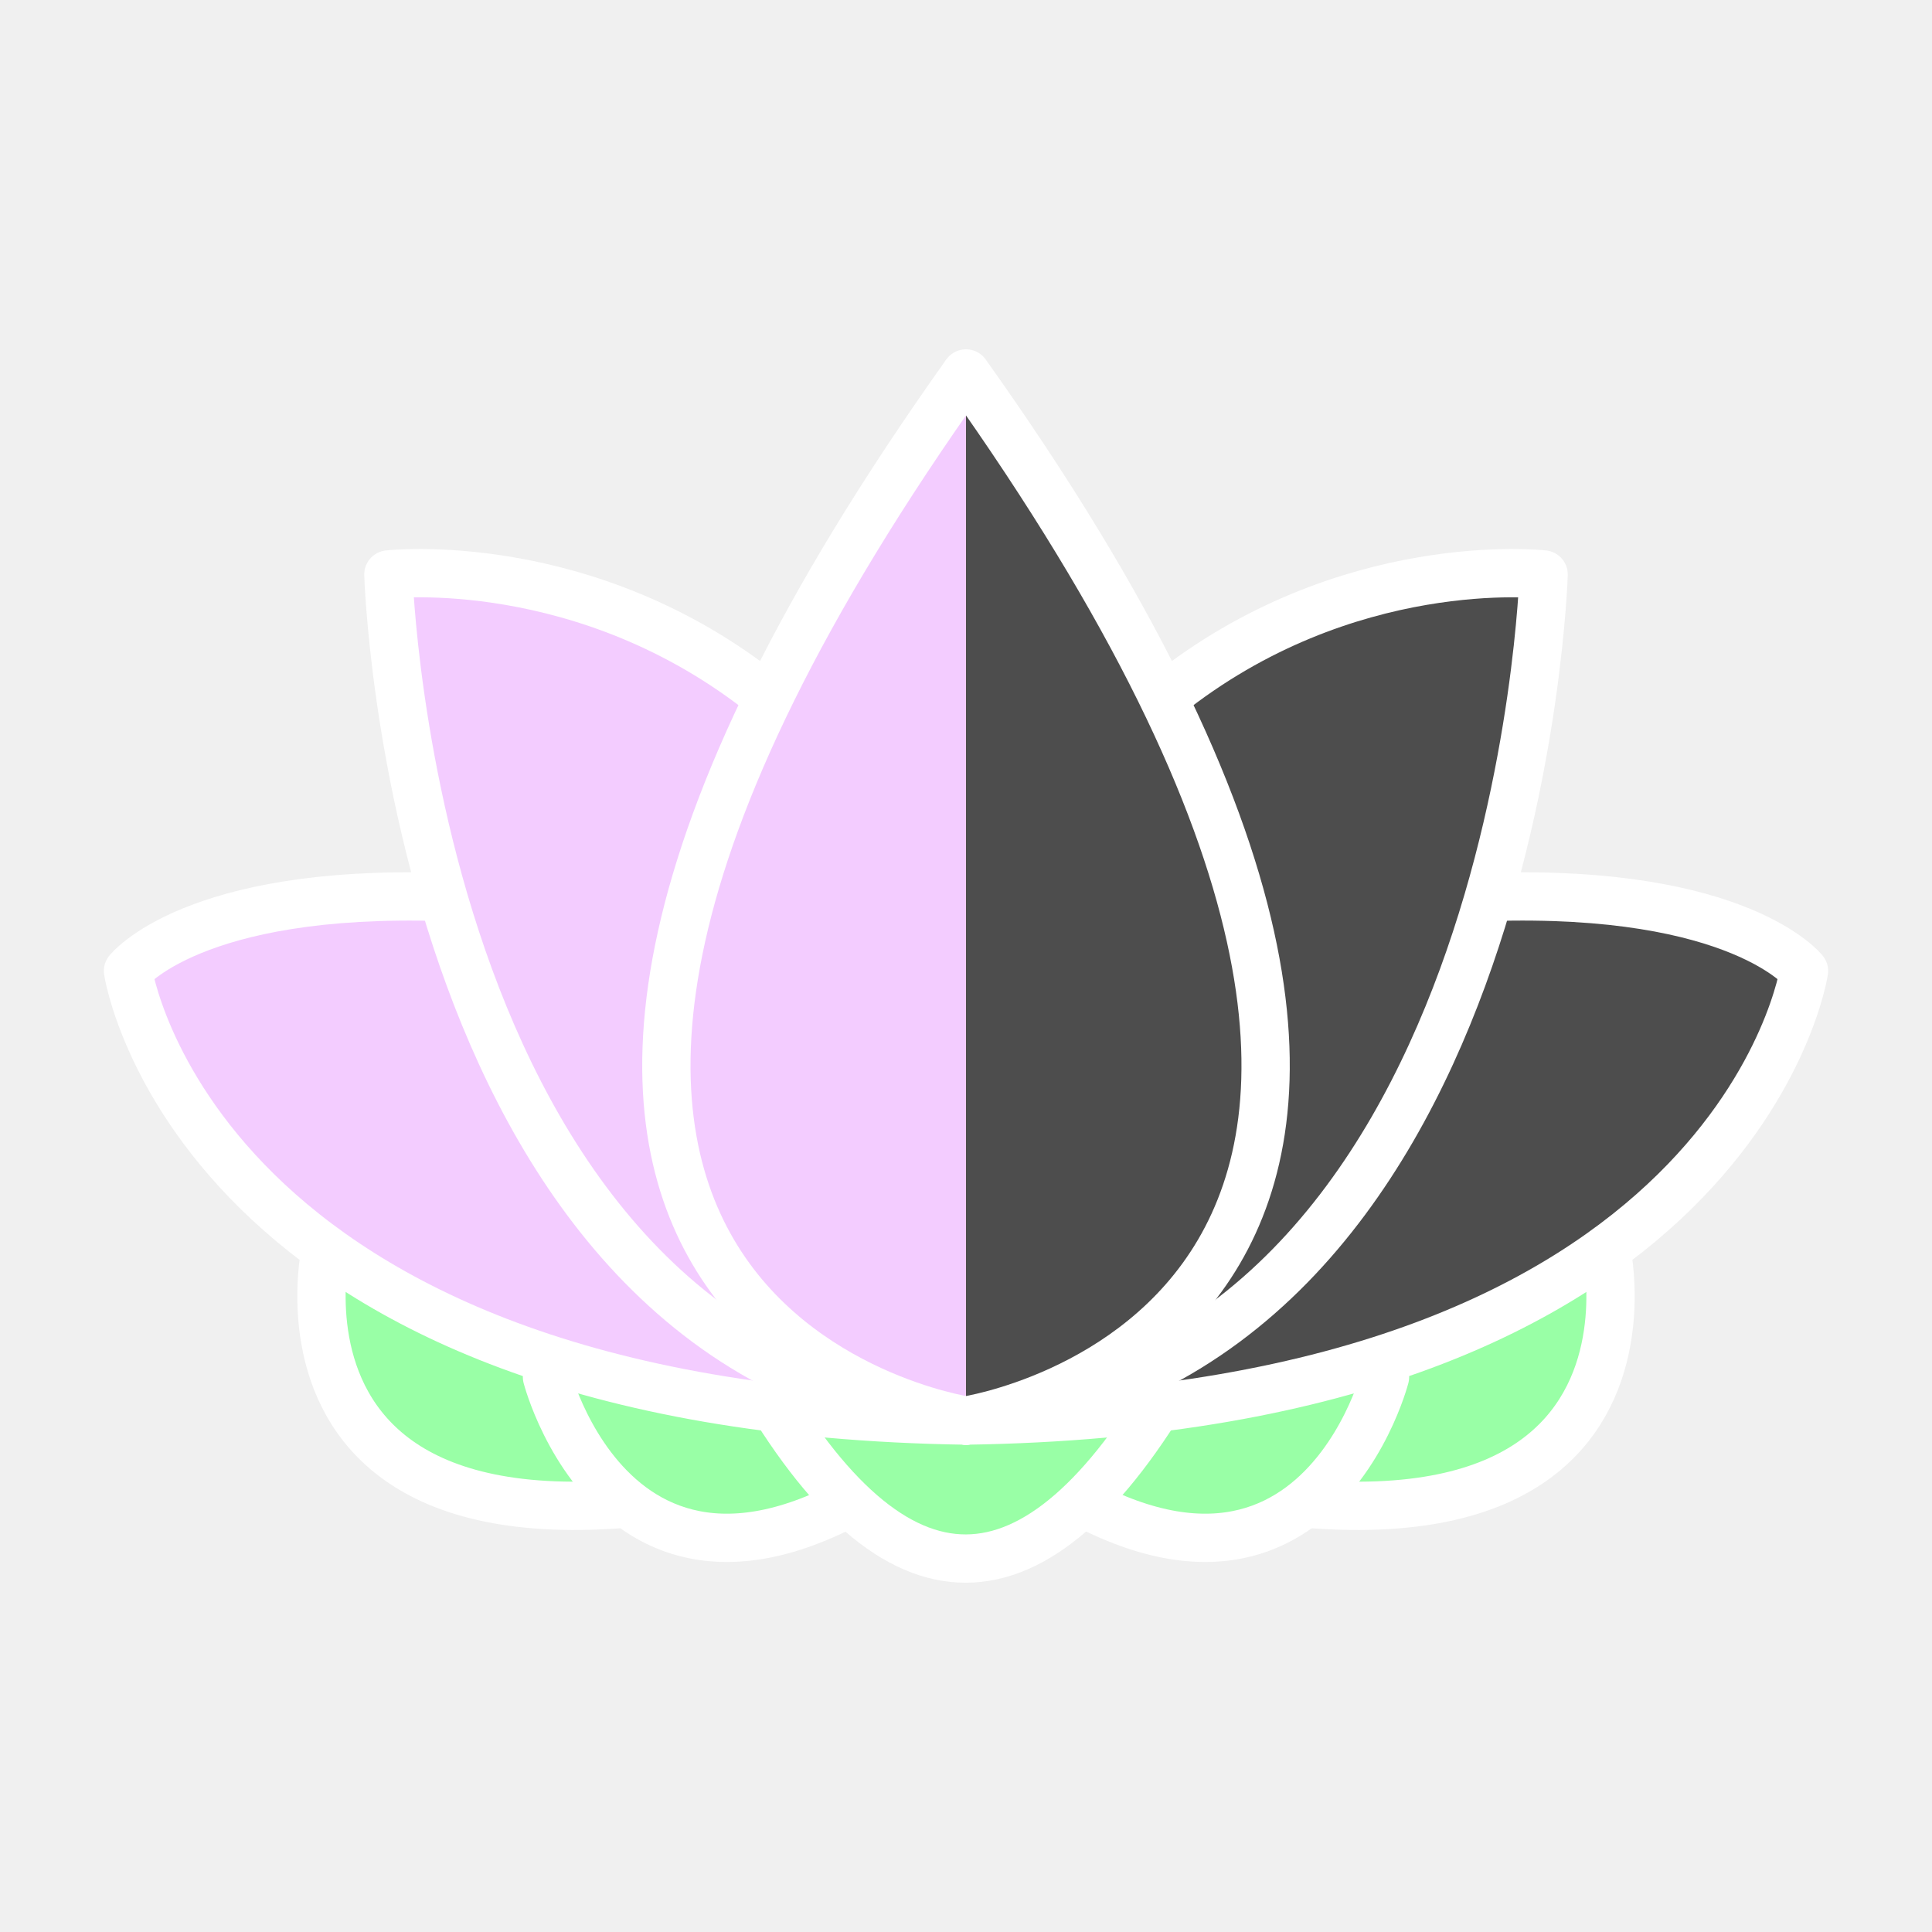
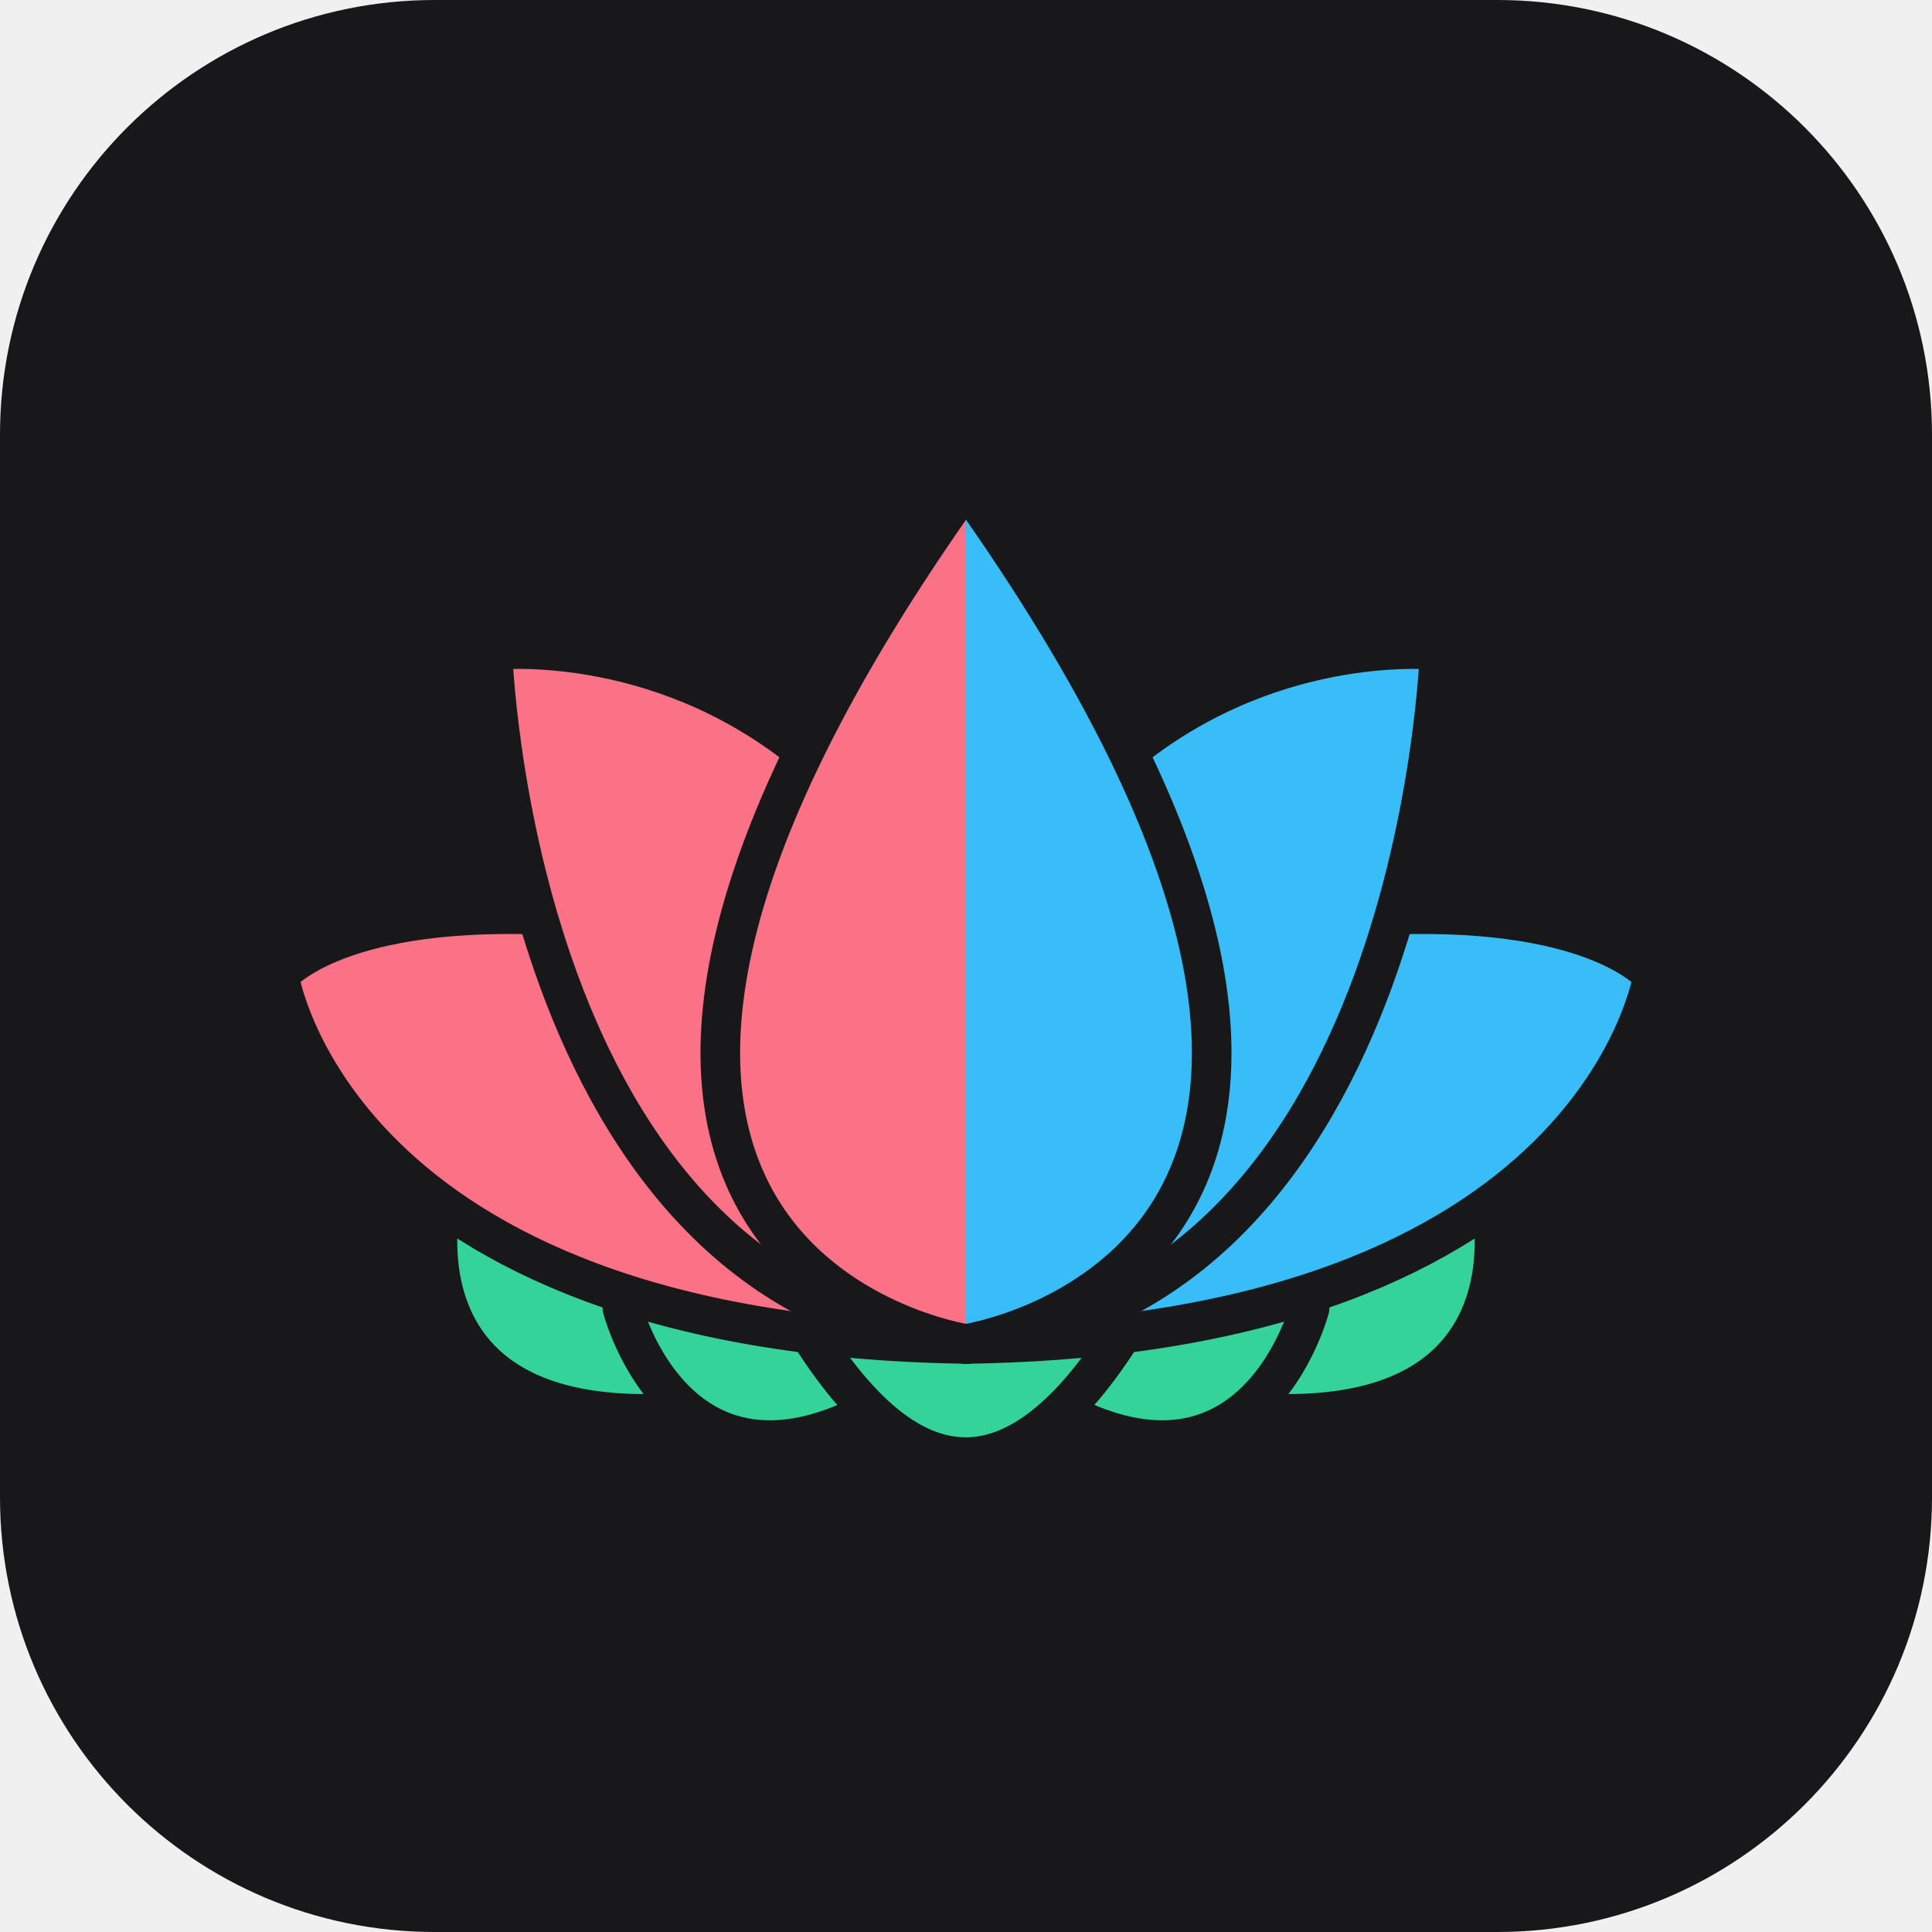
- <svg xmlns="http://www.w3.org/2000/svg" width="100%" height="100%" viewBox="0 0 40 40" version="1.1" xml:space="preserve" style="fill-rule:evenodd;clip-rule:evenodd;stroke-linecap:round;stroke-linejoin:round;stroke-miterlimit:1.5;">
-   <path d="M6.748,25.841c0,0 -2.058,9.058 13.252,3.57" style="fill:#99ffa6;stroke:#fff;stroke-width:1px;" />
-   <path d="M33.252,25.841c0,0 2.058,9.058 -13.252,3.57" style="fill:#99ffa6;stroke:#fff;stroke-width:1px;" />
-   <path d="M11.325,28.509c0,0 1.77,6.85 8.675,0.902" style="fill:#99ffa6;stroke:#fff;stroke-width:1px;" />
-   <path d="M28.675,28.509c0,0 -1.77,6.85 -8.675,0.902" style="fill:#99ffa6;stroke:#fff;stroke-width:1px;" />
-   <path d="M15.663,28.509c2.891,5.032 5.783,4.993 8.674,0" style="fill:#99ffa6;stroke:#fff;stroke-width:1px;" />
-   <path d="M9.177,18.571c-5.195,-0.166 -6.527,1.532 -6.527,1.532c0,0 1.357,9.074 17.35,9.308" style="fill:#f3ccff;stroke:#fff;stroke-width:1px;" />
-   <path d="M15.859,14.408c-3.733,-2.987 -7.818,-2.514 -7.818,-2.514c0,0 0.488,16.414 11.959,17.517" style="fill:#f3ccff;stroke:#fff;stroke-width:1px;" />
-   <path d="M20,29.411c0,0 -13.958,-2.083 0,-21.679" style="fill:#f3ccff;stroke:#fff;stroke-width:1px;stroke-linecap:butt;" />
-   <path d="M30.823,18.571c5.195,-0.166 6.527,1.532 6.527,1.532c0,0 -1.357,9.074 -17.35,9.308" style="fill:#4d4d4d;stroke:#fff;stroke-width:1px;" />
-   <path d="M24.141,14.408c3.733,-2.987 7.818,-2.514 7.818,-2.514c0,0 -0.488,16.414 -11.959,17.517" style="fill:#4d4d4d;stroke:#fff;stroke-width:1px;" />
-   <path d="M20,29.411c0,0 13.958,-2.083 0,-21.679" style="fill:#4d4d4d;stroke:#fff;stroke-width:1px;" />
+ <svg xmlns="http://www.w3.org/2000/svg" viewBox="0 0 40 40" width="512" height="512">
+   <rect width="40" height="40" rx="9" fill="#18181B" />
+   <g transform="translate(20 20.6) scale(0.82) translate(-20 -20.6)" stroke="#18181B" stroke-width="1" stroke-linecap="round" stroke-linejoin="round">
+     <g fill="#34D399">
+       <path d="M6.748,25.841c0,0 -2.058,9.058 13.252,3.57" />
+       <path d="M33.252,25.841c0,0 2.058,9.058 -13.252,3.57" />
+       <path d="M11.325,28.509c0,0 1.77,6.85 8.675,0.902" />
+       <path d="M28.675,28.509c0,0 -1.77,6.85 -8.675,0.902" />
+       <path d="M15.663,28.509c2.891,5.032 5.783,4.993 8.674,0" />
+     </g>
+     <g fill="#FB7185">
+       <path d="M9.177,18.571c-5.195,-0.166 -6.527,1.532 -6.527,1.532c0,0 1.357,9.074 17.35,9.308" />
+       <path d="M15.859,14.408c-3.733,-2.987 -7.818,-2.514 -7.818,-2.514c0,0 0.488,16.414 11.959,17.517" />
+       <path d="M20,29.411c0,0 -13.958,-2.083 0,-21.679" stroke-linecap="butt" />
+     </g>
+     <g fill="#38BDF8">
+       <path d="M30.823,18.571c5.195,-0.166 6.527,1.532 6.527,1.532c0,0 -1.357,9.074 -17.35,9.308" />
+       <path d="M24.141,14.408c3.733,-2.987 7.818,-2.514 7.818,-2.514c0,0 -0.488,16.414 -11.959,17.517" />
+       <path d="M20,29.411c0,0 13.958,-2.083 0,-21.679" />
+     </g>
+   </g>
</svg>
